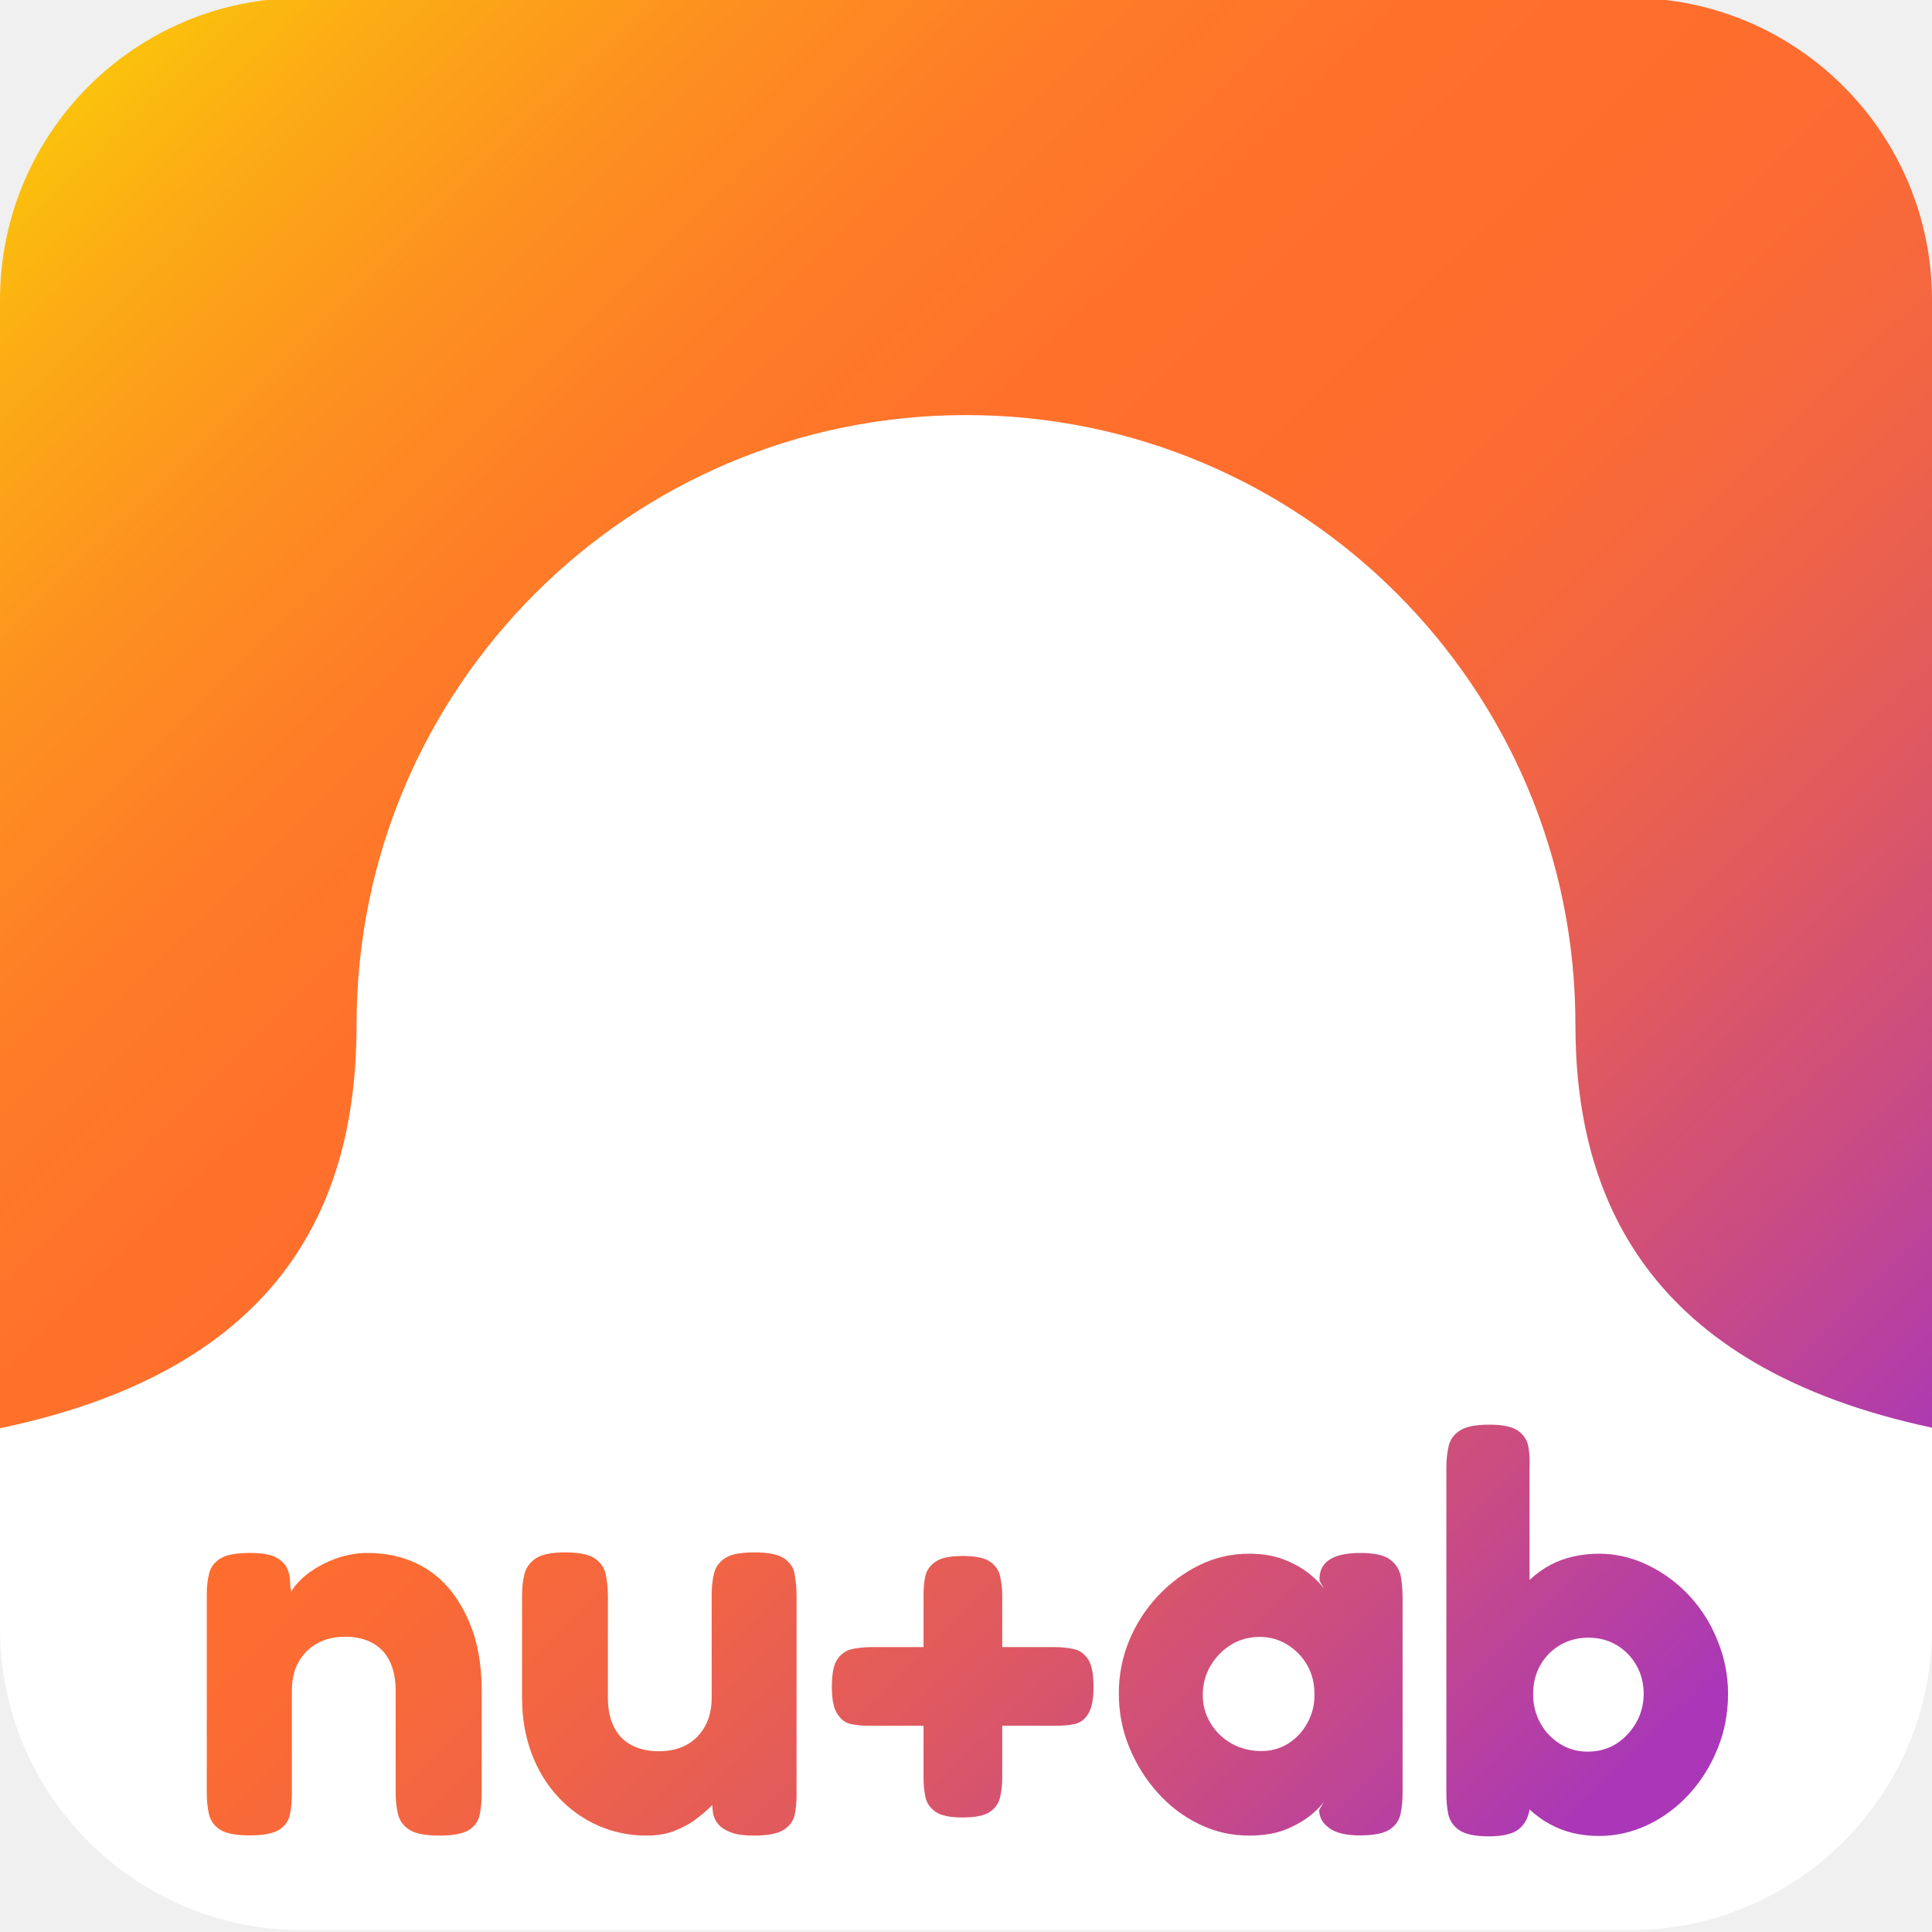
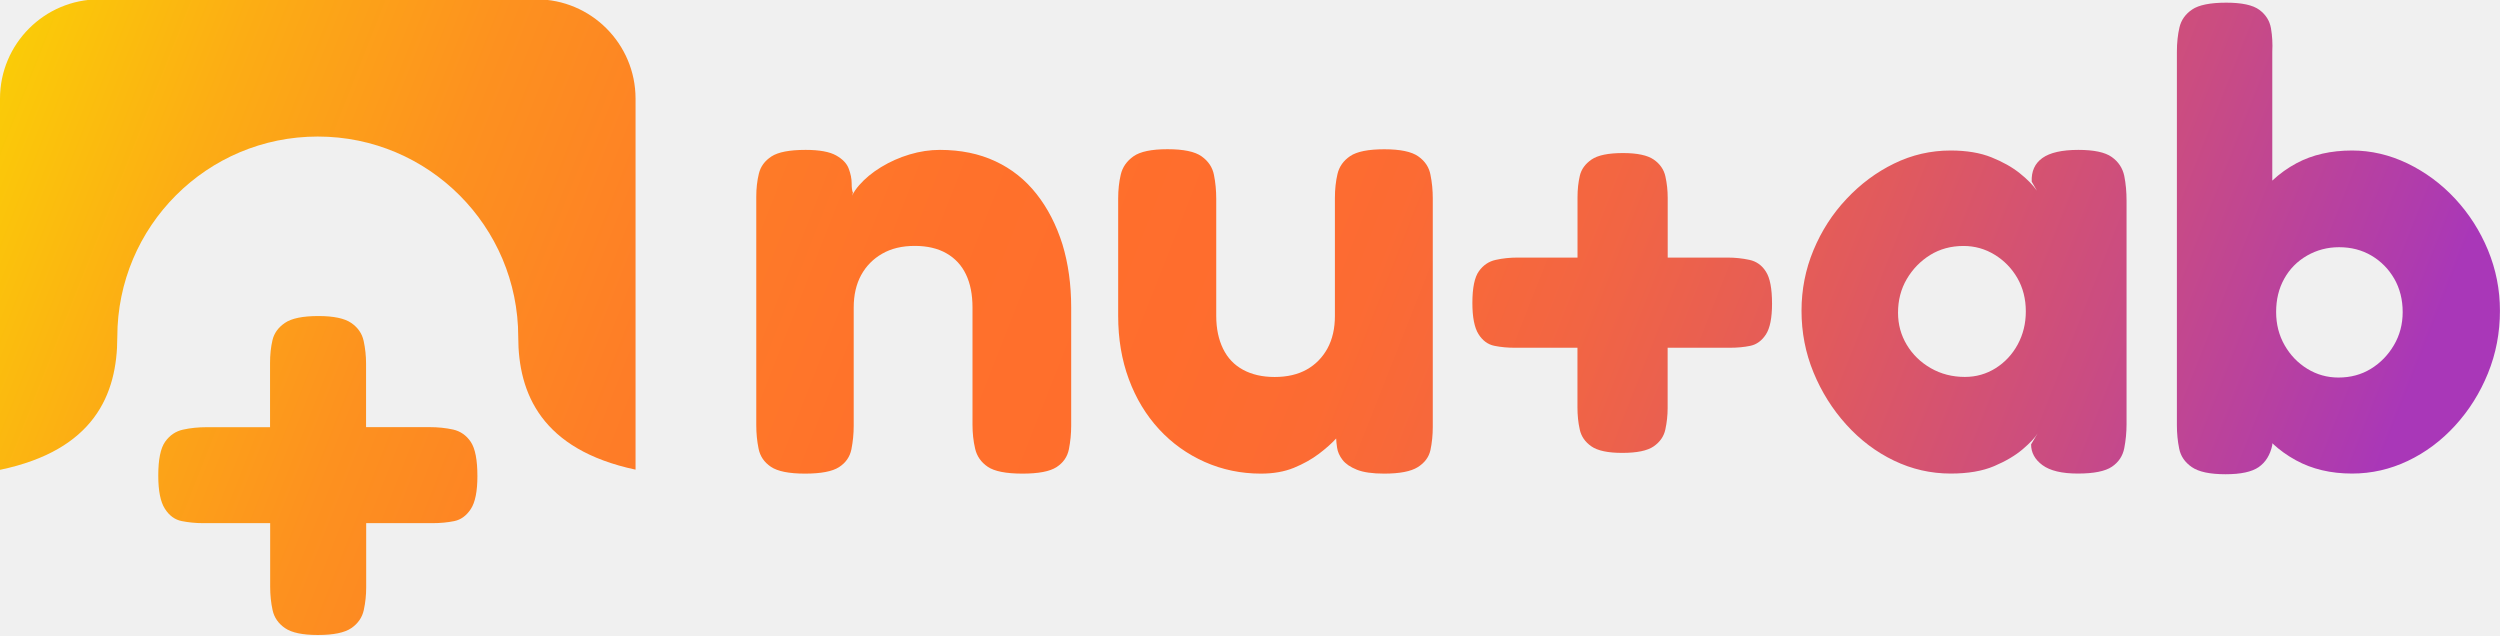
- <svg xmlns="http://www.w3.org/2000/svg" version="1.1" id="Layer_1" x="0px" y="0px" viewBox="0 0 1024 1024" style="enable-background:new 0 0 1024 1024;" xml:space="preserve">
+ <svg xmlns="http://www.w3.org/2000/svg" version="1.1" id="Layer_1" x="0px" y="0px" viewBox="0 0 4028 1024" style="enable-background:new 0 0 4028 1024;" xml:space="preserve">
  <style type="text/css">
- 	.st0{fill:#FFFFFF;}
- 	.st1{fill:url(#SVGID_1_);}
- 	.st2{fill:url(#SVGID_2_);}
- 	.st3{fill:url(#SVGID_3_);}
- 	.st4{fill:url(#SVGID_4_);}
- 	.st5{fill:url(#SVGID_5_);}
- 	.st6{fill:url(#SVGID_6_);}
+ 	.st0{fill:url(#SVGID_1_);}
+ 	.st1{fill:url(#SVGID_2_);}
+ 	.st2{fill:url(#SVGID_3_);}
+ 	.st3{fill:url(#SVGID_4_);}
+ 	.st4{fill:url(#SVGID_5_);}
+ 	.st5{fill:url(#SVGID_6_);}
+ 	.st6{fill:url(#SVGID_7_);}
</style>
-   <path class="st0" d="M864,1023H160.1C71.7,1023,0,951.3,0,863V159.5C0,71.1,71.7-0.5,160.1-0.5H864c88.4,0,160,71.7,160,160.1V863  C1024,951.3,952.3,1023,864,1023z" />
-   <g id="Layer_2">
- </g>
  <g>
-     <linearGradient id="SVGID_1_" gradientUnits="userSpaceOnUse" x1="56.407" y1="-38.975" x2="942.007" y2="863.425">
+     <g>
+       <linearGradient id="SVGID_1_" gradientUnits="userSpaceOnUse" x1="-73.58" y1="172.69" x2="3507.22" y2="1583.89">
+         <stop offset="0" style="stop-color:#FAD006" />
+         <stop offset="0.101" style="stop-color:#FCAD14" />
+         <stop offset="0.202" style="stop-color:#FD911F" />
+         <stop offset="0.303" style="stop-color:#FE7D27" />
+         <stop offset="0.406" style="stop-color:#FF712B" />
+         <stop offset="0.508" style="stop-color:#FF6D2D" />
+         <stop offset="0.577" style="stop-color:#FC6B33" />
+         <stop offset="0.666" style="stop-color:#F26543" />
+         <stop offset="0.765" style="stop-color:#E15A5D" />
+         <stop offset="0.872" style="stop-color:#CA4C82" />
+         <stop offset="0.985" style="stop-color:#AD3AB1" />
+         <stop offset="1" style="stop-color:#A937B8" />
+       </linearGradient>
+       <path class="st0" d="M864-1.1H160C71.7-1.1,0,70.6,0,159v598c151.6-31.7,189-121.2,189-214c0-178.4,144.6-323,323-323    s323,144.6,323,323c0,90.8,37.4,181.4,189,213.7V159C1024,70.6,952.3-1.1,864-1.1z" />
+     </g>
+     <linearGradient id="SVGID_2_" gradientUnits="userSpaceOnUse" x1="-197.232" y1="486.446" x2="3383.569" y2="1897.646">
      <stop offset="0" style="stop-color:#FAD006" />
      <stop offset="0.101" style="stop-color:#FCAD14" />
      <stop offset="0.202" style="stop-color:#FD911F" />
      <stop offset="0.303" style="stop-color:#FE7D27" />
      <stop offset="0.406" style="stop-color:#FF712B" />
      <stop offset="0.508" style="stop-color:#FF6D2D" />
      <stop offset="0.577" style="stop-color:#FC6B33" />
      <stop offset="0.666" style="stop-color:#F26543" />
      <stop offset="0.765" style="stop-color:#E15A5D" />
      <stop offset="0.872" style="stop-color:#CA4C82" />
      <stop offset="0.985" style="stop-color:#AD3AB1" />
      <stop offset="1" style="stop-color:#A937B8" />
    </linearGradient>
-     <path class="st1" d="M864-1.1H160C71.7-1.1,0,70.6,0,159v598c151.6-31.7,189-121.2,189-214c0-178.4,144.6-323,323-323   s323,144.6,323,323c0,90.8,37.4,181.4,189,213.7V159C1024,70.6,952.3-1.1,864-1.1z" />
-     <linearGradient id="SVGID_2_" gradientUnits="userSpaceOnUse" x1="-354.403" y1="364.187" x2="531.197" y2="1266.587">
+     <path class="st1" d="M730.1,692.1c-11.9-2.6-24.5-3.9-37.8-3.9H589.8V585.9c0-12.6-1.3-24.8-3.9-36.7c-2.6-11.9-9.3-21.5-20-28.9   c-10.8-7.4-28.4-11.1-52.9-11.1c-25.2,0-43.2,3.7-54,11.1c-10.8,7.4-17.4,16.7-20,27.8c-2.6,11.1-3.9,23.4-3.9,36.7v103.5H332.8   c-13.4,0-26,1.3-37.8,3.9c-11.9,2.6-21.5,9.1-28.9,19.5c-7.4,10.4-11.1,28.6-11.1,54.5c0,24.5,3.5,42.3,10.6,53.4   c7,11.1,16.1,17.8,27.3,20c11.1,2.2,22.6,3.3,34.5,3.3h107.9v102.4c0,13.4,1.3,26,3.9,37.8c2.6,11.9,9.3,21.5,20,28.9   c10.7,7.4,28.4,11.1,52.9,11.1c25.2,0,43.2-3.7,54-11.1c10.7-7.4,17.4-17.1,20-28.9c2.6-11.9,3.9-24.1,3.9-36.7V842.9h106.8   c12.6,0,24.3-1.1,35.1-3.3c10.7-2.2,19.6-8.7,26.7-19.5c7-10.7,10.6-28.4,10.6-52.9c0-26-3.5-44.3-10.6-55.1   C751.4,701.4,741.9,694.8,730.1,692.1z" />
+     <linearGradient id="SVGID_3_" gradientUnits="userSpaceOnUse" x1="13.804" y1="-49.04" x2="3594.604" y2="1362.16">
      <stop offset="0" style="stop-color:#FAD006" />
      <stop offset="0.101" style="stop-color:#FCAD14" />
      <stop offset="0.202" style="stop-color:#FD911F" />
      <stop offset="0.303" style="stop-color:#FE7D27" />
      <stop offset="0.406" style="stop-color:#FF712B" />
      <stop offset="0.508" style="stop-color:#FF6D2D" />
      <stop offset="0.577" style="stop-color:#FC6B33" />
      <stop offset="0.666" style="stop-color:#F26543" />
      <stop offset="0.765" style="stop-color:#E15A5D" />
      <stop offset="0.872" style="stop-color:#CA4C82" />
      <stop offset="0.985" style="stop-color:#AD3AB1" />
      <stop offset="1" style="stop-color:#A937B8" />
    </linearGradient>
-     <path class="st2" d="M239.3,843.5c-5.2-6.6-11.5-11.6-19-15.1c-7.5-3.5-16.1-5.3-25.6-5.3c-4.6,0-9.3,0.7-14,2.1   c-4.7,1.4-9.1,3.4-13.2,5.9c-4.1,2.5-7.5,5.3-10.2,8.4c-1.4,1.6-2.5,3.2-3.3,4.8l0.4-1.4c-0.4-0.8-0.6-2.3-0.6-4.3   c0-2.1-0.4-4.4-1.4-6.8c-0.9-2.4-2.8-4.4-5.8-6.2c-3-1.7-7.7-2.5-14.1-2.5c-7.4,0-12.7,1-15.8,3c-3.1,2-5.1,4.6-5.9,8   c-0.8,3.3-1.2,6.9-1.2,10.6v105.6c0,3.8,0.3,7.5,1.1,10.9c0.7,3.5,2.6,6.3,5.7,8.4c3.1,2.1,8.3,3.2,15.8,3.2c7.4,0,12.6-1,15.8-3   c3.1-2,5-4.7,5.7-8.3c0.7-3.5,1-7.1,1-11V896c0-5.8,1.1-10.8,3.5-15c2.3-4.2,5.5-7.5,9.8-9.9c4.2-2.4,9.2-3.6,15-3.6   c5.8,0,10.7,1.2,14.7,3.5c4,2.3,7,5.5,9,9.8c2,4.2,3,9.3,3,15.3v54.3c0,3.8,0.4,7.5,1.2,10.9c0.8,3.5,2.7,6.3,5.9,8.4   c3.1,2.1,8.4,3.2,16,3.2c7.4,0,12.6-1,15.8-3c3.1-2,5-4.7,5.7-8.3c0.7-3.5,1-7.1,1-11V896c0-10.6-1.3-20.3-4-29.3   C248.4,857.9,244.5,850.1,239.3,843.5z" />
-     <linearGradient id="SVGID_3_" gradientUnits="userSpaceOnUse" x1="-254.935" y1="266.57" x2="630.665" y2="1168.97">
+     <path class="st2" d="M1670.1,312.6c-18.1-23-40.2-40.6-66.4-52.8c-26.1-12.2-55.9-18.3-89.4-18.3c-16,0-32.2,2.4-48.6,7.3   c-16.4,4.9-31.7,11.7-46,20.4c-14.3,8.7-26.1,18.5-35.5,29.3c-4.9,5.6-8.7,11.2-11.4,16.8l1.5-4.8c-1.4-2.8-2.1-7.8-2.1-15.2   c0-7.3-1.6-15.2-4.7-23.5c-3.1-8.4-9.9-15.5-20.4-21.4c-10.5-5.9-26.8-8.9-49.1-8.9c-25.8,0-44.1,3.5-54.9,10.5   c-10.8,7-17.6,16.2-20.4,27.7c-2.8,11.5-4.2,23.9-4.2,37.1v367.9c0,13.2,1.2,26,3.7,38.1c2.4,12.2,9,22,19.9,29.3   c10.8,7.3,29.1,11,54.9,11c25.8,0,44.1-3.5,54.9-10.5c10.8-7,17.4-16.5,19.9-28.7c2.4-12.2,3.7-24.9,3.7-38.1V495.5   c0-20.2,4-37.6,12-52.3c8-14.6,19.3-26.1,34-34.5c14.6-8.4,32-12.5,52.3-12.5c20.2,0,37.3,4,51.2,12c13.9,8,24.4,19.3,31.4,34   c7,14.6,10.5,32.4,10.5,53.3v189.2c0,13.2,1.4,26,4.2,38.1c2.8,12.2,9.6,22,20.4,29.3c10.8,7.3,29.4,11,55.9,11   c25.8,0,44.1-3.5,54.9-10.5c10.8-7,17.4-16.5,19.9-28.7c2.4-12.2,3.7-24.9,3.7-38.1V495.5c0-36.9-4.7-70.9-14.1-101.9   C1702,362.6,1688.2,335.6,1670.1,312.6z" />
+     <linearGradient id="SVGID_4_" gradientUnits="userSpaceOnUse" x1="109.586" y1="-292.077" x2="3690.386" y2="1119.123">
      <stop offset="0" style="stop-color:#FAD006" />
      <stop offset="0.101" style="stop-color:#FCAD14" />
      <stop offset="0.202" style="stop-color:#FD911F" />
      <stop offset="0.303" style="stop-color:#FE7D27" />
      <stop offset="0.406" style="stop-color:#FF712B" />
      <stop offset="0.508" style="stop-color:#FF6D2D" />
      <stop offset="0.577" style="stop-color:#FC6B33" />
      <stop offset="0.666" style="stop-color:#F26543" />
      <stop offset="0.765" style="stop-color:#E15A5D" />
      <stop offset="0.872" style="stop-color:#CA4C82" />
      <stop offset="0.985" style="stop-color:#AD3AB1" />
      <stop offset="1" style="stop-color:#A937B8" />
    </linearGradient>
-     <path class="st3" d="M415.8,826.1c-3.1-2.2-8.4-3.3-15.8-3.3c-7.4,0-12.7,1-15.8,3.1c-3.1,2.1-5.1,4.9-5.8,8.3   c-0.8,3.4-1.2,7.1-1.2,11.1v54.6c0,5.8-1.2,10.8-3.5,15c-2.3,4.2-5.5,7.5-9.6,9.8c-4.1,2.3-9.1,3.5-14.9,3.5   c-5.6,0-10.5-1.1-14.6-3.3c-4.1-2.2-7.2-5.4-9.3-9.8c-2.1-4.3-3.1-9.3-3.1-15.2v-54c0-4-0.4-7.7-1.1-11.3c-0.7-3.5-2.6-6.3-5.7-8.5   c-3.1-2.2-8.4-3.3-15.8-3.3c-7.4,0-12.7,1.1-15.8,3.3c-3.1,2.2-5.1,5-5.9,8.4c-0.8,3.4-1.2,7.1-1.2,11.1v54.3   c0,10.6,1.7,20.4,5,29.3c3.3,8.9,8,16.6,14,23.1c6,6.5,13,11.6,21.1,15.2s16.7,5.4,25.9,5.4c5.8,0,10.9-0.9,15.3-2.7   c4.4-1.8,8.3-3.9,11.5-6.5c3.3-2.5,5.9-4.8,8-7c0,0,0,0,0,0c0.1,1.3,0.2,2.7,0.4,4.2c0.3,2,1.1,3.9,2.6,5.7   c1.4,1.8,3.6,3.3,6.6,4.5c3,1.2,7.2,1.8,12.6,1.8c7.2,0,12.4-1,15.6-3c3.2-2,5.1-4.7,5.9-8c0.7-3.3,1-6.8,1-10.7V845.6   c0-3.8-0.4-7.4-1-11C420.8,831.2,418.9,828.3,415.8,826.1z" />
-     <linearGradient id="SVGID_4_" gradientUnits="userSpaceOnUse" x1="-178.776" y1="191.829" x2="706.824" y2="1094.229">
+     <path class="st3" d="M2285.2,252c-10.8-7.7-29.1-11.5-54.9-11.5c-25.8,0-44.1,3.7-54.9,11c-10.8,7.3-17.6,16.9-20.4,28.7   c-2.8,11.9-4.2,24.7-4.2,38.7v190.2c0,20.2-4,37.6-12,52.3c-8,14.6-19.2,26-33.4,34c-14.3,8-31.5,12-51.7,12   c-19.5,0-36.4-3.8-50.7-11.5c-14.3-7.7-25.1-19-32.4-34c-7.3-15-11-32.6-11-52.8V320.9c0-13.9-1.2-27-3.7-39.2   c-2.4-12.2-9.1-22.1-19.9-29.8c-10.8-7.7-29.1-11.5-54.9-11.5c-25.8,0-44.1,3.8-54.9,11.5c-10.8,7.7-17.6,17.4-20.4,29.3   c-2.8,11.9-4.2,24.7-4.2,38.7v189.2c0,36.9,5.7,70.9,17.2,101.9c11.5,31,27.7,57.8,48.6,80.5c20.9,22.7,45.5,40.2,73.7,52.8   c28.2,12.5,58.4,18.8,90.4,18.8c20.2,0,38-3.1,53.3-9.4c15.3-6.3,28.7-13.8,40.2-22.5c11.5-8.7,20.7-16.9,27.7-24.6   c0,0,0.1-0.1,0.1-0.1c0.2,4.5,0.7,9.4,1.5,14.7c1,7,4,13.6,8.9,19.9c4.9,6.3,12.5,11.5,23,15.7c10.5,4.2,25.1,6.3,43.9,6.3   c25.1,0,43.2-3.5,54.3-10.5c11.1-7,17.9-16.2,20.4-27.7c2.4-11.5,3.7-23.9,3.7-37.1V319.9c0-13.2-1.2-25.9-3.7-38.1   C2302.6,269.6,2296,259.6,2285.2,252z" />
+     <linearGradient id="SVGID_5_" gradientUnits="userSpaceOnUse" x1="180.164" y1="-471.164" x2="3760.964" y2="940.036">
      <stop offset="0" style="stop-color:#FAD006" />
      <stop offset="0.101" style="stop-color:#FCAD14" />
      <stop offset="0.202" style="stop-color:#FD911F" />
      <stop offset="0.303" style="stop-color:#FE7D27" />
      <stop offset="0.406" style="stop-color:#FF712B" />
      <stop offset="0.508" style="stop-color:#FF6D2D" />
      <stop offset="0.577" style="stop-color:#FC6B33" />
      <stop offset="0.666" style="stop-color:#F26543" />
      <stop offset="0.765" style="stop-color:#E15A5D" />
      <stop offset="0.872" style="stop-color:#CA4C82" />
      <stop offset="0.985" style="stop-color:#AD3AB1" />
      <stop offset="1" style="stop-color:#A937B8" />
    </linearGradient>
-     <path class="st4" d="M569,874c-3.2-0.7-6.6-1-10.2-1h-27.6v-27.6c0-3.4-0.4-6.7-1.1-9.9c-0.7-3.2-2.5-5.8-5.4-7.8   c-2.9-2-7.7-3-14.3-3c-6.8,0-11.7,1-14.5,3c-2.9,2-4.7,4.5-5.4,7.5c-0.7,3-1,6.3-1,9.9v27.9h-27.6c-3.6,0-7,0.4-10.2,1   c-3.2,0.7-5.8,2.5-7.8,5.3c-2,2.8-3,7.7-3,14.7c0,6.6,0.9,11.4,2.9,14.4c1.9,3,4.3,4.8,7.3,5.4c3,0.6,6.1,0.9,9.3,0.9h29.1v27.6   c0,3.6,0.3,7,1,10.2c0.7,3.2,2.5,5.8,5.4,7.8c2.9,2,7.6,3,14.3,3c6.8,0,11.6-1,14.5-3c2.9-2,4.7-4.6,5.4-7.8   c0.7-3.2,1.1-6.5,1.1-9.9v-27.9H560c3.4,0,6.5-0.3,9.5-0.9c2.9-0.6,5.3-2.3,7.2-5.3c1.9-2.9,2.9-7.6,2.9-14.3c0-7-1-11.9-2.9-14.8   C574.7,876.5,572.2,874.7,569,874z" />
-     <linearGradient id="SVGID_5_" gradientUnits="userSpaceOnUse" x1="-91.903" y1="106.574" x2="793.697" y2="1008.974">
+     <path class="st4" d="M2818.7,418.7c-11.2-2.4-23-3.7-35.5-3.7h-96.2v-96.2c0-11.8-1.2-23.3-3.7-34.5c-2.4-11.1-8.7-20.2-18.8-27.2   c-10.1-7-26.7-10.5-49.6-10.5c-23.7,0-40.6,3.5-50.7,10.5c-10.1,7-16.4,15.7-18.8,26.1c-2.4,10.5-3.7,21.9-3.7,34.5V415h-96.2   c-12.5,0-24.4,1.2-35.5,3.7c-11.2,2.4-20.2,8.5-27.2,18.3c-7,9.8-10.5,26.8-10.5,51.2c0,23,3.3,39.7,9.9,50.2   c6.6,10.5,15.2,16.7,25.6,18.8c10.5,2.1,21.2,3.1,32.4,3.1h101.4v96.2c0,12.5,1.2,24.4,3.7,35.5c2.4,11.2,8.7,20.2,18.8,27.2   c10.1,7,26.7,10.5,49.6,10.5c23.7,0,40.6-3.5,50.7-10.5c10.1-7,16.4-16,18.8-27.2c2.4-11.1,3.7-22.6,3.7-34.5v-97.2h100.3   c11.8,0,22.8-1,32.9-3.1c10.1-2.1,18.5-8.2,25.1-18.3c6.6-10.1,9.9-26.7,9.9-49.6c0-24.4-3.3-41.6-9.9-51.7   C2838.8,427.4,2829.9,421.1,2818.7,418.7z" />
+     <linearGradient id="SVGID_6_" gradientUnits="userSpaceOnUse" x1="259.41" y1="-672.242" x2="3840.209" y2="738.958">
      <stop offset="0" style="stop-color:#FAD006" />
      <stop offset="0.101" style="stop-color:#FCAD14" />
      <stop offset="0.202" style="stop-color:#FD911F" />
      <stop offset="0.303" style="stop-color:#FE7D27" />
      <stop offset="0.406" style="stop-color:#FF712B" />
      <stop offset="0.508" style="stop-color:#FF6D2D" />
      <stop offset="0.577" style="stop-color:#FC6B33" />
      <stop offset="0.666" style="stop-color:#F26543" />
      <stop offset="0.765" style="stop-color:#E15A5D" />
      <stop offset="0.872" style="stop-color:#CA4C82" />
      <stop offset="0.985" style="stop-color:#AD3AB1" />
      <stop offset="1" style="stop-color:#A937B8" />
    </linearGradient>
-     <path class="st5" d="M736.5,826.4c-3.1-2.2-8.3-3.3-15.5-3.3c-7.6,0-13.2,1.3-16.7,3.8c-3.5,2.5-5.2,6.1-4.9,11l2.4,4.2   c-1.8-2.6-4.5-5.3-8-8.1c-3.5-2.8-7.9-5.3-13-7.3c-5.2-2.1-11.5-3.2-18.9-3.2c-9.2,0-17.9,2-26.1,6c-8.2,4-15.6,9.5-22,16.3   c-6.5,6.9-11.6,14.8-15.3,23.7c-3.7,8.9-5.5,18.3-5.5,28c0,10,1.8,19.5,5.5,28.5c3.7,9,8.7,17.1,15.1,24.2   c6.4,7.1,13.7,12.7,22.1,16.7c8.3,4,17,6,26.3,6c8,0,14.7-1.2,20.1-3.5s9.8-4.9,13.2-7.8c3.4-2.9,5.7-5.3,6.9-7.4l-3,5.1   c0,3.8,1.7,7,5.3,9.6c3.5,2.6,8.9,3.9,16.4,3.9c7.4,0,12.6-1.1,15.8-3.2c3.1-2.1,5-5,5.7-8.5c0.7-3.6,1-7.3,1-11.1V846.5   c0-4-0.4-7.8-1-11.4C741.5,831.5,739.6,828.6,736.5,826.4z M693,913.1c-2.5,4.6-5.9,8.3-10.2,11c-4.3,2.7-9.1,4-14.3,4   c-5.8,0-11.1-1.4-15.8-4c-4.7-2.7-8.4-6.3-11.1-10.8c-2.7-4.5-4.1-9.4-4.1-14.8c0-5.8,1.4-11,4.1-15.6c2.7-4.6,6.3-8.3,10.8-11.1   c4.5-2.8,9.6-4.2,15.5-4.2c5.2,0,10,1.4,14.4,4.1c4.4,2.7,7.9,6.3,10.5,10.8c2.6,4.5,3.9,9.7,3.9,15.5   C696.8,903.4,695.5,908.5,693,913.1z" />
-     <linearGradient id="SVGID_6_" gradientUnits="userSpaceOnUse" x1="-20.632" y1="36.629" x2="864.968" y2="939.029">
+     <path class="st5" d="M3402.5,253c-10.8-7.7-28.7-11.5-53.8-11.5c-26.5,0-45.8,4.4-58,13.1c-12.2,8.7-17.9,21.4-17.2,38.1l8.4,14.6   c-6.3-9-15.5-18.5-27.7-28.2c-12.2-9.8-27.4-18.3-45.5-25.6c-18.1-7.3-40.1-11-65.8-11c-32.1,0-62.4,7-90.9,20.9   c-28.6,13.9-54.2,32.9-76.8,57c-22.7,24-40.4,51.6-53.3,82.6c-12.9,31-19.3,63.6-19.3,97.7c0,34.9,6.4,67.9,19.3,99.3   c12.9,31.4,30.5,59.4,52.8,84.1c22.3,24.7,47.9,44.1,76.8,58c28.9,13.9,59.4,20.9,91.5,20.9c27.9,0,51.2-4,70-12   c18.8-8,34.1-17.1,46-27.2c11.8-10.1,19.9-18.6,24-25.6l-10.5,17.8c0,13.2,6.1,24.4,18.3,33.4c12.2,9,31.2,13.6,57,13.6   c25.8,0,44.1-3.7,54.9-11c10.8-7.3,17.4-17.2,19.9-29.8c2.4-12.5,3.7-25.4,3.7-38.7V323c0-13.9-1.2-27.2-3.7-39.7   C3419.9,270.8,3413.3,260.7,3402.5,253z M3250.9,555.1c-8.7,16-20.6,28.7-35.5,38.1c-15,9.4-31.5,14.1-49.6,14.1   c-20.2,0-38.5-4.7-54.9-14.1c-16.4-9.4-29.3-22-38.7-37.6c-9.4-15.7-14.1-32.9-14.1-51.7c0-20.2,4.7-38.3,14.1-54.3   c9.4-16,21.9-28.9,37.6-38.7c15.7-9.7,33.6-14.6,53.8-14.6c18.1,0,34.8,4.7,50.2,14.1c15.3,9.4,27.5,21.9,36.6,37.6   c9,15.7,13.6,33.6,13.6,53.8C3264,521.3,3259.6,539,3250.9,555.1z" />
+     <linearGradient id="SVGID_7_" gradientUnits="userSpaceOnUse" x1="346.274" y1="-892.653" x2="3927.074" y2="518.547">
      <stop offset="0" style="stop-color:#FAD006" />
      <stop offset="0.101" style="stop-color:#FCAD14" />
      <stop offset="0.202" style="stop-color:#FD911F" />
      <stop offset="0.303" style="stop-color:#FE7D27" />
      <stop offset="0.406" style="stop-color:#FF712B" />
      <stop offset="0.508" style="stop-color:#FF6D2D" />
      <stop offset="0.577" style="stop-color:#FC6B33" />
      <stop offset="0.666" style="stop-color:#F26543" />
      <stop offset="0.765" style="stop-color:#E15A5D" />
      <stop offset="0.872" style="stop-color:#CA4C82" />
      <stop offset="0.985" style="stop-color:#AD3AB1" />
      <stop offset="1" style="stop-color:#A937B8" />
    </linearGradient>
-     <path class="st6" d="M895.4,845.8c-6.4-6.9-13.8-12.3-22.1-16.3c-8.3-4-16.9-6-25.6-6c-9.8,0-18.4,2-25.7,5.8   c-4.1,2.2-7.9,4.9-11.3,8.1v-59.5c0.2-3.8,0-7.4-0.6-11c-0.6-3.5-2.4-6.3-5.4-8.5c-3-2.2-8.1-3.3-15.3-3.3   c-7.4,0-12.7,1.1-15.8,3.2c-3.1,2.1-5.1,4.9-5.8,8.3c-0.8,3.4-1.2,7.2-1.2,11.4v172.5c0,3.8,0.3,7.5,1,10.9   c0.7,3.5,2.6,6.4,5.8,8.6c3.2,2.2,8.4,3.3,15.6,3.3c7,0,12.1-1.1,15.3-3.3c3.2-2.2,5.3-5.6,6.3-10.2v-0.8c3.3,3,6.9,5.7,11,7.9   c7.5,4.1,16.1,6.2,26,6.2c9,0,17.6-2,25.8-5.9c8.2-3.9,15.5-9.3,21.9-16.3c6.4-7,11.4-15,15.1-24.2c3.7-9.1,5.5-18.8,5.5-29   c0-9.8-1.9-19.1-5.5-28C906.8,860.6,901.8,852.7,895.4,845.8z M867,913.4c-2.7,4.6-6.3,8.3-10.6,11c-4.4,2.7-9.4,4-15,4   c-5.2,0-10-1.3-14.4-4c-4.4-2.7-7.9-6.3-10.5-11c-2.6-4.6-3.9-9.7-3.9-15.3c0-5.8,1.2-11,3.8-15.5c2.5-4.5,6-8,10.5-10.7   c4.5-2.6,9.5-3.9,14.9-3.9c5.6,0,10.6,1.3,15,3.9c4.4,2.6,7.9,6.2,10.5,10.7c2.6,4.5,3.9,9.7,3.9,15.5   C871.1,903.7,869.7,908.8,867,913.4z" />
+     <path class="st6" d="M3955.9,320.4c-22.3-24-47.9-43-76.8-57c-28.9-13.9-58.7-20.9-89.4-20.9c-34.1,0-63.9,6.8-89.4,20.4   c-14.4,7.7-27.5,17.1-39.2,28.1V83.7c0.7-13.2,0-26-2.1-38.1c-2.1-12.2-8.4-22.1-18.8-29.8c-10.5-7.7-28.2-11.5-53.3-11.5   c-25.8,0-44.1,3.7-54.9,11c-10.8,7.3-17.6,16.9-20.4,28.7c-2.8,11.9-4.2,25.1-4.2,39.7v601c0,13.2,1.2,26,3.7,38.1   c2.4,12.2,9.2,22.1,20.4,29.8c11.1,7.7,29.3,11.5,54.4,11.5c24.4,0,42.2-3.8,53.3-11.5c11.1-7.7,18.5-19.5,21.9-35.5v-2.9   c11.4,10.6,24.1,19.8,38.1,27.4c26.1,14.3,56.3,21.4,90.4,21.4c31.4,0,61.3-6.8,89.9-20.4c28.6-13.6,54-32.6,76.3-57   c22.3-24.4,39.9-52.4,52.8-84.1c12.9-31.7,19.3-65.3,19.3-100.9c0-34.1-6.5-66.7-19.3-97.7C3995.8,372,3978.2,344.5,3955.9,320.4z    M3857.1,556.1c-9.4,16-21.8,28.7-37.1,38.1c-15.3,9.4-32.8,14.1-52.3,14.1c-18.1,0-34.9-4.7-50.2-14.1   c-15.3-9.4-27.5-22.1-36.6-38.1c-9.1-16-13.6-33.8-13.6-53.3c0-20.2,4.3-38.1,13.1-53.8c8.7-15.7,20.9-28,36.6-37.1   c15.7-9,32.9-13.6,51.7-13.6c19.5,0,36.9,4.5,52.3,13.6c15.3,9.1,27.5,21.4,36.6,37.1c9,15.7,13.6,33.6,13.6,53.8   C3871.2,522.3,3866.5,540.1,3857.1,556.1z" />
  </g>
</svg>
